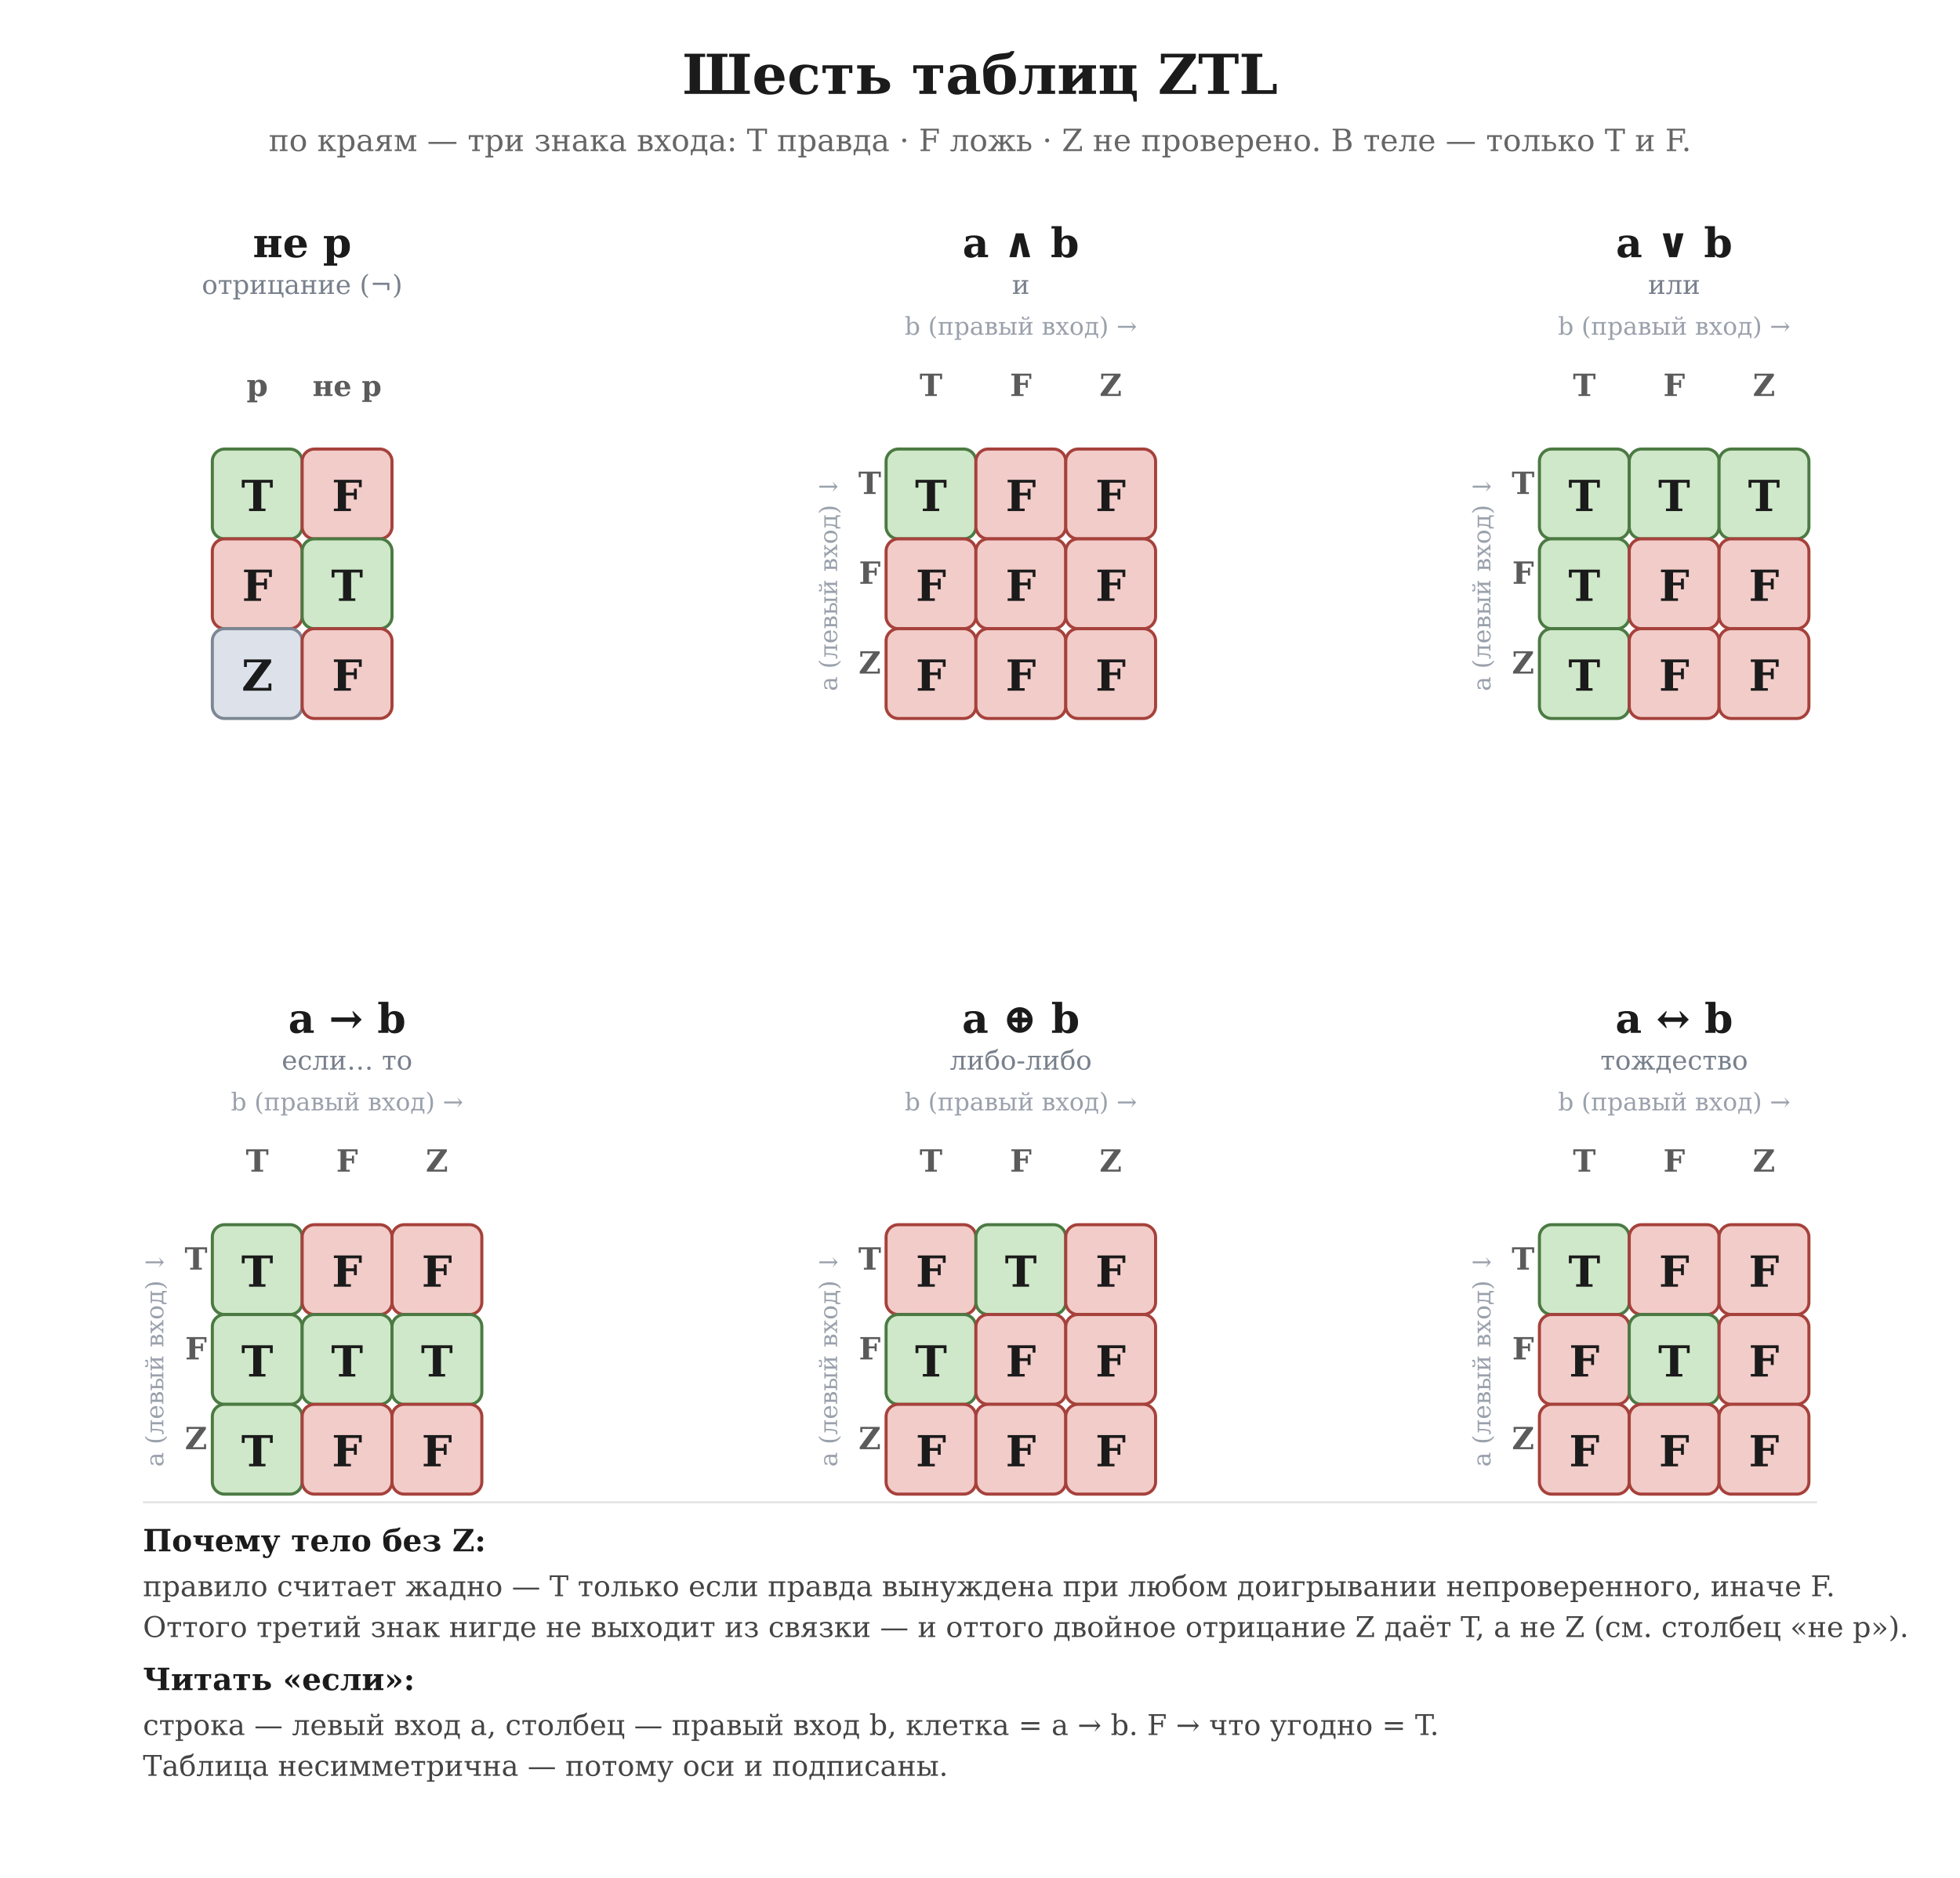
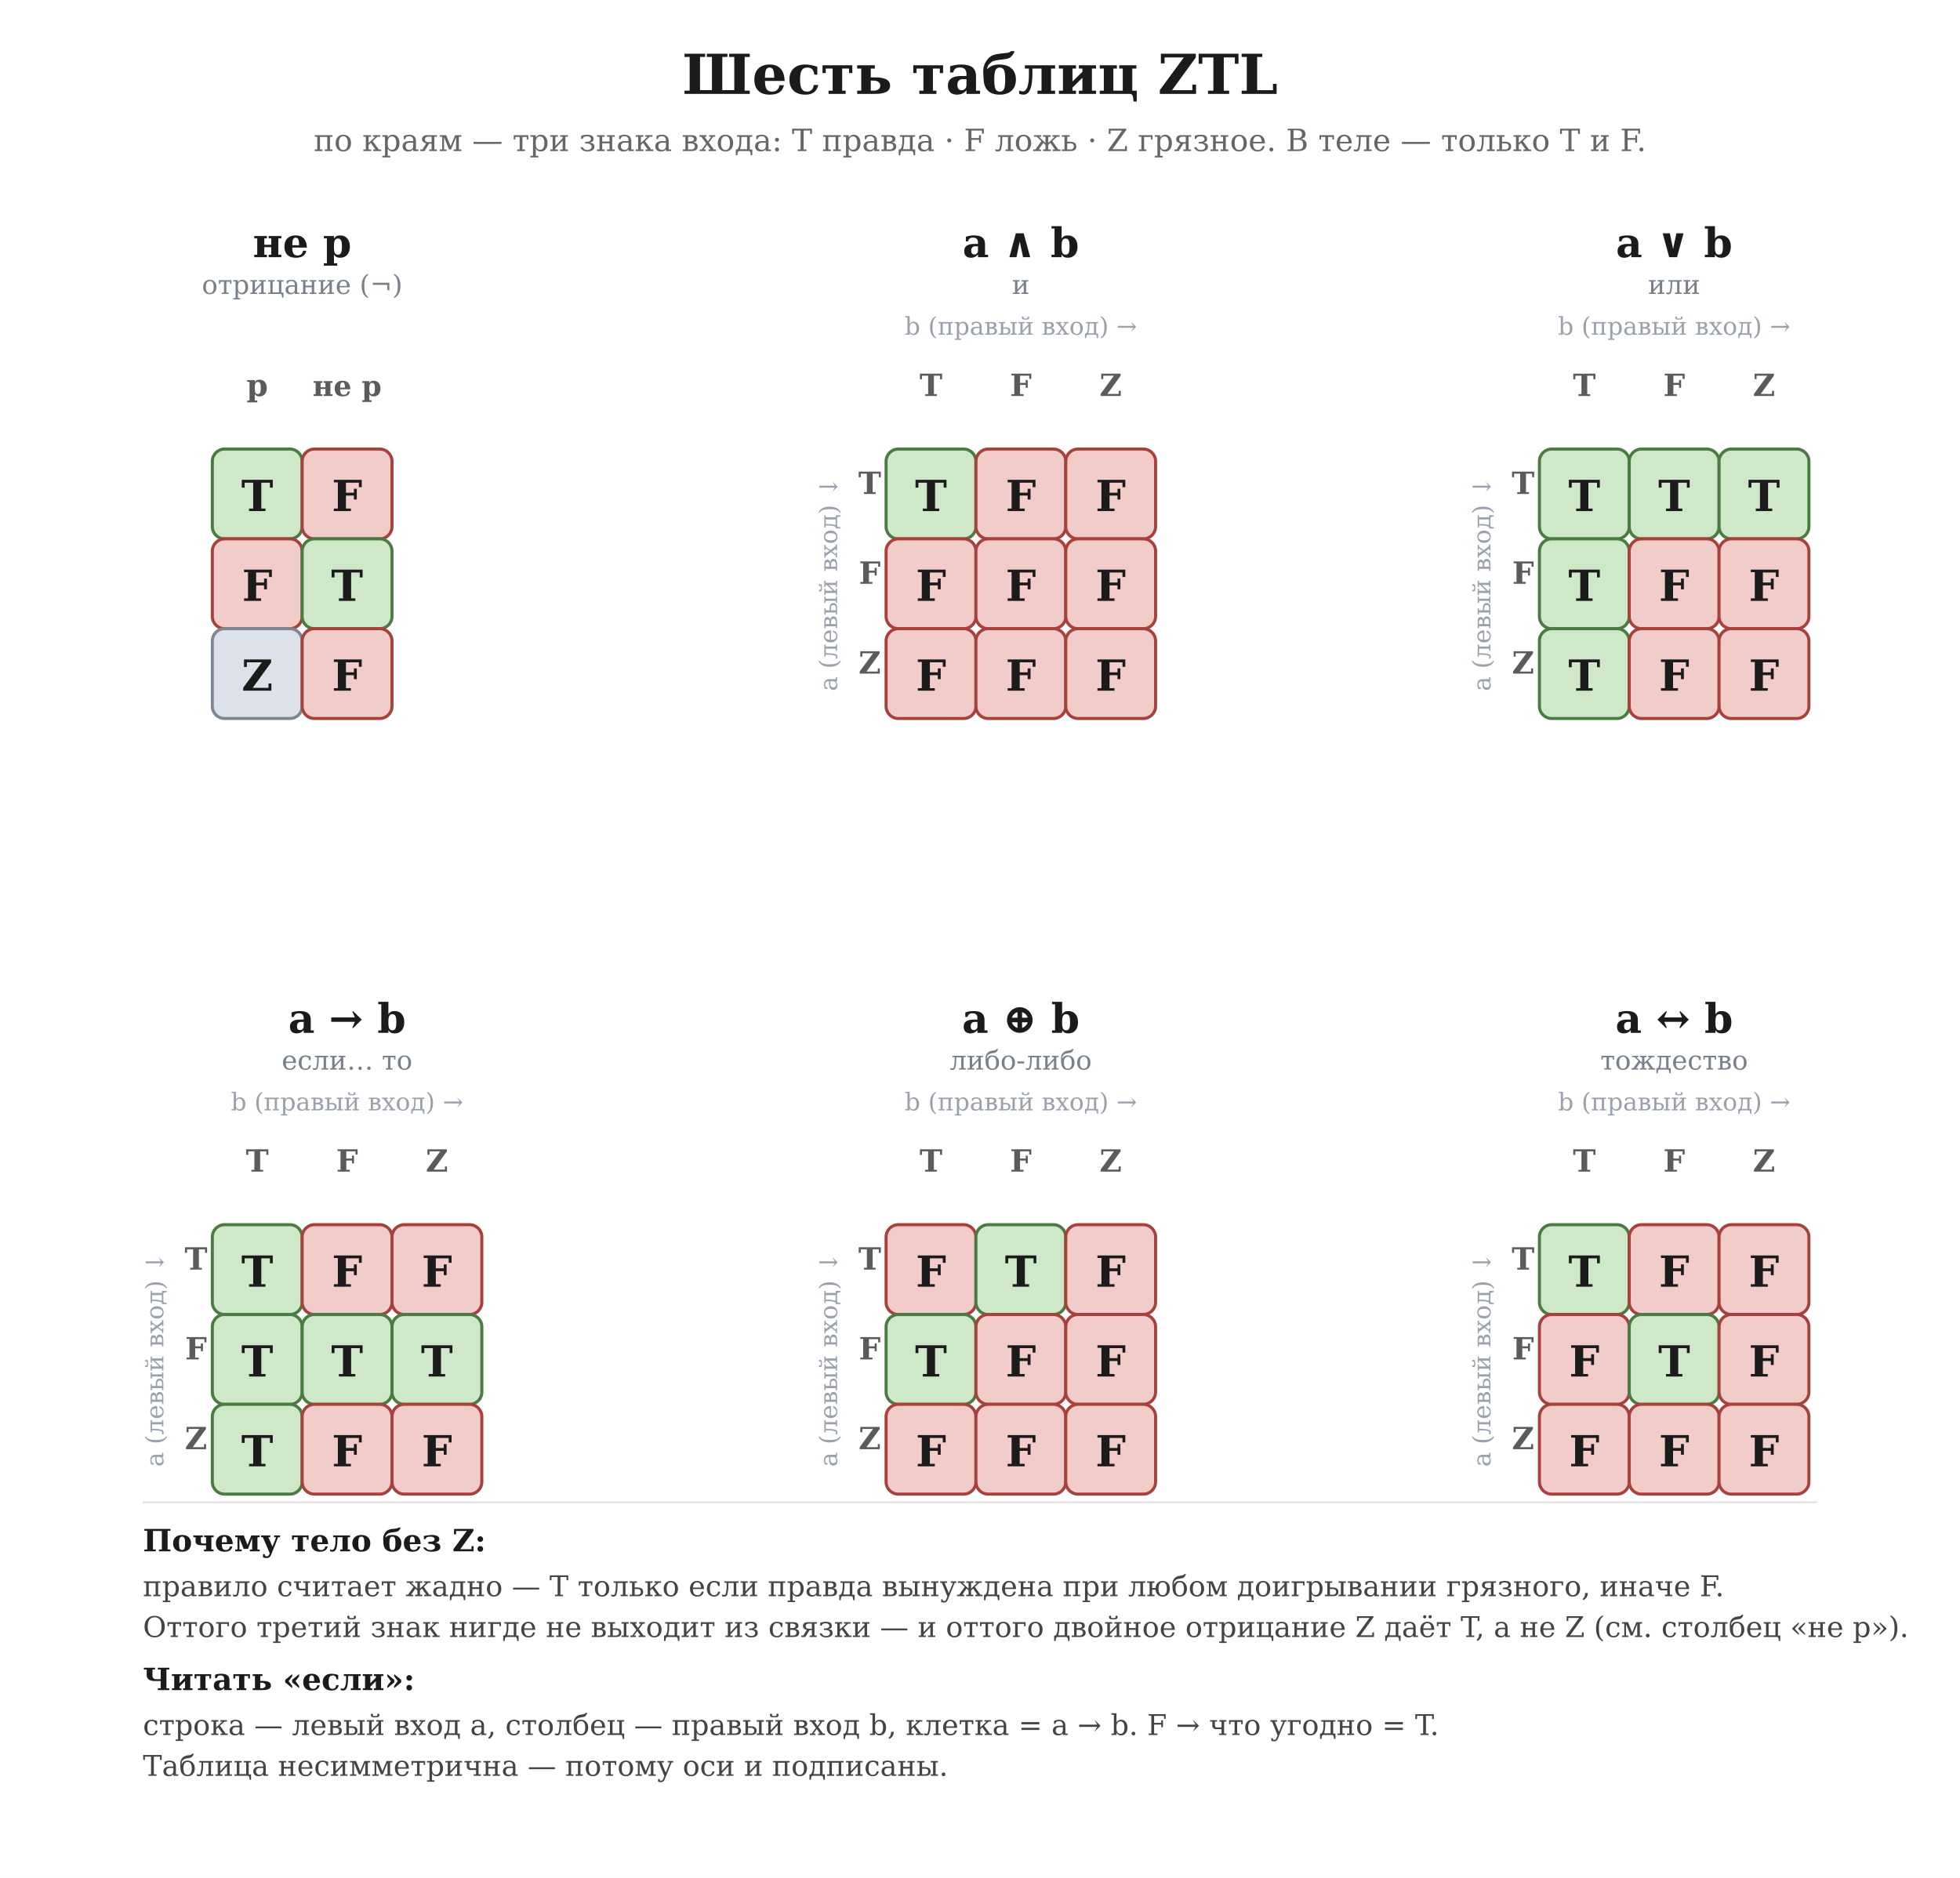
<svg xmlns="http://www.w3.org/2000/svg" viewBox="0 0 960 920" font-family="Georgia,'DejaVu Serif',serif">
  <rect width="960" height="920" fill="#ffffff" />
  <text x="480.0" y="46" font-size="27" fill="#1b1b1b" font-weight="700" text-anchor="middle">Шесть таблиц ZTL</text>
-   <text x="480.0" y="74" font-size="15" fill="#666" font-weight="400" text-anchor="middle">по краям — три знака входа:  T правда · F ложь · Z не проверено.  В теле — только T и F.</text>
+   <text x="480.0" y="74" font-size="15" fill="#666" font-weight="400" text-anchor="middle">по краям — три знака входа:  T правда · F ложь · Z грязное.  В теле — только T и F.</text>
  <text x="148" y="126" font-size="20" fill="#1b1b1b" font-weight="700" text-anchor="middle">не  p</text>
  <text x="148" y="144" font-size="13" fill="#78808c" font-weight="400" text-anchor="middle">отрицание (¬)</text>
  <text x="126.0" y="194.0" font-size="15" fill="#5b5b5b" font-weight="600" text-anchor="middle">p</text>
  <text x="170.0" y="194.0" font-size="14" fill="#5b5b5b" font-weight="600" text-anchor="middle">не p</text>
  <rect x="104" y="220" width="44" height="44" rx="6" fill="#cfe8c9" stroke="#4b7a43" stroke-width="1.5" />
  <text x="126.0" y="243.0" font-size="21" font-weight="600" fill="#1b1b1b" text-anchor="middle" dominant-baseline="central">T</text>
  <rect x="148" y="220" width="44" height="44" rx="6" fill="#f2ccc9" stroke="#a6413b" stroke-width="1.5" />
  <text x="170.0" y="243.0" font-size="21" font-weight="600" fill="#1b1b1b" text-anchor="middle" dominant-baseline="central">F</text>
  <rect x="104" y="264" width="44" height="44" rx="6" fill="#f2ccc9" stroke="#a6413b" stroke-width="1.5" />
  <text x="126.0" y="287.0" font-size="21" font-weight="600" fill="#1b1b1b" text-anchor="middle" dominant-baseline="central">F</text>
  <rect x="148" y="264" width="44" height="44" rx="6" fill="#cfe8c9" stroke="#4b7a43" stroke-width="1.5" />
  <text x="170.0" y="287.0" font-size="21" font-weight="600" fill="#1b1b1b" text-anchor="middle" dominant-baseline="central">T</text>
  <rect x="104" y="308" width="44" height="44" rx="6" fill="#dde2ea" stroke="#7d8794" stroke-width="1.5" />
  <text x="126.0" y="331.0" font-size="21" font-weight="600" fill="#1b1b1b" text-anchor="middle" dominant-baseline="central">Z</text>
  <rect x="148" y="308" width="44" height="44" rx="6" fill="#f2ccc9" stroke="#a6413b" stroke-width="1.5" />
  <text x="170.0" y="331.0" font-size="21" font-weight="600" fill="#1b1b1b" text-anchor="middle" dominant-baseline="central">F</text>
  <text x="500.0" y="126" font-size="20" fill="#1b1b1b" font-weight="700" text-anchor="middle">a ∧ b</text>
  <text x="500.0" y="144" font-size="13" fill="#78808c" font-weight="400" text-anchor="middle">и</text>
  <text x="500.0" y="164" font-size="12" fill="#9aa1ac" font-weight="400" text-anchor="middle">b  (правый вход) →</text>
  <text x="456.0" y="194.0" font-size="15" fill="#5b5b5b" font-weight="600" text-anchor="middle">T</text>
  <text x="500.0" y="194.0" font-size="15" fill="#5b5b5b" font-weight="600" text-anchor="middle">F</text>
  <text x="544.0" y="194.0" font-size="15" fill="#5b5b5b" font-weight="600" text-anchor="middle">Z</text>
  <text x="410" y="286.0" font-size="12" fill="#9aa1ac" text-anchor="middle" transform="rotate(-90 410 286.0)">a (левый вход) ↓</text>
  <text x="426" y="242.0" font-size="15" fill="#5b5b5b" font-weight="600" text-anchor="middle">T</text>
  <rect x="434" y="220" width="44" height="44" rx="6" fill="#cfe8c9" stroke="#4b7a43" stroke-width="1.5" />
  <text x="456.0" y="243.0" font-size="21" font-weight="600" fill="#1b1b1b" text-anchor="middle" dominant-baseline="central">T</text>
  <rect x="478" y="220" width="44" height="44" rx="6" fill="#f2ccc9" stroke="#a6413b" stroke-width="1.5" />
  <text x="500.0" y="243.0" font-size="21" font-weight="600" fill="#1b1b1b" text-anchor="middle" dominant-baseline="central">F</text>
  <rect x="522" y="220" width="44" height="44" rx="6" fill="#f2ccc9" stroke="#a6413b" stroke-width="1.5" />
  <text x="544.0" y="243.0" font-size="21" font-weight="600" fill="#1b1b1b" text-anchor="middle" dominant-baseline="central">F</text>
  <text x="426" y="286.0" font-size="15" fill="#5b5b5b" font-weight="600" text-anchor="middle">F</text>
  <rect x="434" y="264" width="44" height="44" rx="6" fill="#f2ccc9" stroke="#a6413b" stroke-width="1.5" />
  <text x="456.0" y="287.0" font-size="21" font-weight="600" fill="#1b1b1b" text-anchor="middle" dominant-baseline="central">F</text>
  <rect x="478" y="264" width="44" height="44" rx="6" fill="#f2ccc9" stroke="#a6413b" stroke-width="1.5" />
  <text x="500.0" y="287.0" font-size="21" font-weight="600" fill="#1b1b1b" text-anchor="middle" dominant-baseline="central">F</text>
  <rect x="522" y="264" width="44" height="44" rx="6" fill="#f2ccc9" stroke="#a6413b" stroke-width="1.5" />
  <text x="544.0" y="287.0" font-size="21" font-weight="600" fill="#1b1b1b" text-anchor="middle" dominant-baseline="central">F</text>
  <text x="426" y="330.0" font-size="15" fill="#5b5b5b" font-weight="600" text-anchor="middle">Z</text>
  <rect x="434" y="308" width="44" height="44" rx="6" fill="#f2ccc9" stroke="#a6413b" stroke-width="1.5" />
  <text x="456.0" y="331.0" font-size="21" font-weight="600" fill="#1b1b1b" text-anchor="middle" dominant-baseline="central">F</text>
  <rect x="478" y="308" width="44" height="44" rx="6" fill="#f2ccc9" stroke="#a6413b" stroke-width="1.5" />
  <text x="500.0" y="331.0" font-size="21" font-weight="600" fill="#1b1b1b" text-anchor="middle" dominant-baseline="central">F</text>
  <rect x="522" y="308" width="44" height="44" rx="6" fill="#f2ccc9" stroke="#a6413b" stroke-width="1.5" />
  <text x="544.0" y="331.0" font-size="21" font-weight="600" fill="#1b1b1b" text-anchor="middle" dominant-baseline="central">F</text>
  <text x="820.0" y="126" font-size="20" fill="#1b1b1b" font-weight="700" text-anchor="middle">a ∨ b</text>
  <text x="820.0" y="144" font-size="13" fill="#78808c" font-weight="400" text-anchor="middle">или</text>
  <text x="820.0" y="164" font-size="12" fill="#9aa1ac" font-weight="400" text-anchor="middle">b  (правый вход) →</text>
  <text x="776.0" y="194.0" font-size="15" fill="#5b5b5b" font-weight="600" text-anchor="middle">T</text>
  <text x="820.0" y="194.0" font-size="15" fill="#5b5b5b" font-weight="600" text-anchor="middle">F</text>
  <text x="864.0" y="194.0" font-size="15" fill="#5b5b5b" font-weight="600" text-anchor="middle">Z</text>
  <text x="730" y="286.0" font-size="12" fill="#9aa1ac" text-anchor="middle" transform="rotate(-90 730 286.0)">a (левый вход) ↓</text>
  <text x="746" y="242.0" font-size="15" fill="#5b5b5b" font-weight="600" text-anchor="middle">T</text>
  <rect x="754" y="220" width="44" height="44" rx="6" fill="#cfe8c9" stroke="#4b7a43" stroke-width="1.5" />
  <text x="776.0" y="243.0" font-size="21" font-weight="600" fill="#1b1b1b" text-anchor="middle" dominant-baseline="central">T</text>
  <rect x="798" y="220" width="44" height="44" rx="6" fill="#cfe8c9" stroke="#4b7a43" stroke-width="1.5" />
  <text x="820.0" y="243.0" font-size="21" font-weight="600" fill="#1b1b1b" text-anchor="middle" dominant-baseline="central">T</text>
  <rect x="842" y="220" width="44" height="44" rx="6" fill="#cfe8c9" stroke="#4b7a43" stroke-width="1.5" />
  <text x="864.0" y="243.0" font-size="21" font-weight="600" fill="#1b1b1b" text-anchor="middle" dominant-baseline="central">T</text>
  <text x="746" y="286.0" font-size="15" fill="#5b5b5b" font-weight="600" text-anchor="middle">F</text>
  <rect x="754" y="264" width="44" height="44" rx="6" fill="#cfe8c9" stroke="#4b7a43" stroke-width="1.5" />
  <text x="776.0" y="287.0" font-size="21" font-weight="600" fill="#1b1b1b" text-anchor="middle" dominant-baseline="central">T</text>
  <rect x="798" y="264" width="44" height="44" rx="6" fill="#f2ccc9" stroke="#a6413b" stroke-width="1.5" />
  <text x="820.0" y="287.0" font-size="21" font-weight="600" fill="#1b1b1b" text-anchor="middle" dominant-baseline="central">F</text>
  <rect x="842" y="264" width="44" height="44" rx="6" fill="#f2ccc9" stroke="#a6413b" stroke-width="1.5" />
  <text x="864.0" y="287.0" font-size="21" font-weight="600" fill="#1b1b1b" text-anchor="middle" dominant-baseline="central">F</text>
  <text x="746" y="330.0" font-size="15" fill="#5b5b5b" font-weight="600" text-anchor="middle">Z</text>
  <rect x="754" y="308" width="44" height="44" rx="6" fill="#cfe8c9" stroke="#4b7a43" stroke-width="1.5" />
  <text x="776.0" y="331.0" font-size="21" font-weight="600" fill="#1b1b1b" text-anchor="middle" dominant-baseline="central">T</text>
  <rect x="798" y="308" width="44" height="44" rx="6" fill="#f2ccc9" stroke="#a6413b" stroke-width="1.5" />
  <text x="820.0" y="331.0" font-size="21" font-weight="600" fill="#1b1b1b" text-anchor="middle" dominant-baseline="central">F</text>
  <rect x="842" y="308" width="44" height="44" rx="6" fill="#f2ccc9" stroke="#a6413b" stroke-width="1.5" />
  <text x="864.0" y="331.0" font-size="21" font-weight="600" fill="#1b1b1b" text-anchor="middle" dominant-baseline="central">F</text>
  <text x="170.0" y="506" font-size="20" fill="#1b1b1b" font-weight="700" text-anchor="middle">a → b</text>
  <text x="170.0" y="524" font-size="13" fill="#78808c" font-weight="400" text-anchor="middle">если… то</text>
  <text x="170.0" y="544" font-size="12" fill="#9aa1ac" font-weight="400" text-anchor="middle">b  (правый вход) →</text>
  <text x="126.0" y="574.0" font-size="15" fill="#5b5b5b" font-weight="600" text-anchor="middle">T</text>
  <text x="170.0" y="574.0" font-size="15" fill="#5b5b5b" font-weight="600" text-anchor="middle">F</text>
  <text x="214.0" y="574.0" font-size="15" fill="#5b5b5b" font-weight="600" text-anchor="middle">Z</text>
  <text x="80" y="666.0" font-size="12" fill="#9aa1ac" text-anchor="middle" transform="rotate(-90 80 666.0)">a (левый вход) ↓</text>
  <text x="96" y="622.0" font-size="15" fill="#5b5b5b" font-weight="600" text-anchor="middle">T</text>
  <rect x="104" y="600" width="44" height="44" rx="6" fill="#cfe8c9" stroke="#4b7a43" stroke-width="1.5" />
  <text x="126.0" y="623.0" font-size="21" font-weight="600" fill="#1b1b1b" text-anchor="middle" dominant-baseline="central">T</text>
  <rect x="148" y="600" width="44" height="44" rx="6" fill="#f2ccc9" stroke="#a6413b" stroke-width="1.5" />
  <text x="170.0" y="623.0" font-size="21" font-weight="600" fill="#1b1b1b" text-anchor="middle" dominant-baseline="central">F</text>
  <rect x="192" y="600" width="44" height="44" rx="6" fill="#f2ccc9" stroke="#a6413b" stroke-width="1.5" />
  <text x="214.0" y="623.0" font-size="21" font-weight="600" fill="#1b1b1b" text-anchor="middle" dominant-baseline="central">F</text>
  <text x="96" y="666.0" font-size="15" fill="#5b5b5b" font-weight="600" text-anchor="middle">F</text>
  <rect x="104" y="644" width="44" height="44" rx="6" fill="#cfe8c9" stroke="#4b7a43" stroke-width="1.5" />
  <text x="126.0" y="667.0" font-size="21" font-weight="600" fill="#1b1b1b" text-anchor="middle" dominant-baseline="central">T</text>
  <rect x="148" y="644" width="44" height="44" rx="6" fill="#cfe8c9" stroke="#4b7a43" stroke-width="1.5" />
  <text x="170.0" y="667.0" font-size="21" font-weight="600" fill="#1b1b1b" text-anchor="middle" dominant-baseline="central">T</text>
  <rect x="192" y="644" width="44" height="44" rx="6" fill="#cfe8c9" stroke="#4b7a43" stroke-width="1.5" />
  <text x="214.0" y="667.0" font-size="21" font-weight="600" fill="#1b1b1b" text-anchor="middle" dominant-baseline="central">T</text>
  <text x="96" y="710.0" font-size="15" fill="#5b5b5b" font-weight="600" text-anchor="middle">Z</text>
  <rect x="104" y="688" width="44" height="44" rx="6" fill="#cfe8c9" stroke="#4b7a43" stroke-width="1.5" />
  <text x="126.0" y="711.0" font-size="21" font-weight="600" fill="#1b1b1b" text-anchor="middle" dominant-baseline="central">T</text>
  <rect x="148" y="688" width="44" height="44" rx="6" fill="#f2ccc9" stroke="#a6413b" stroke-width="1.5" />
  <text x="170.0" y="711.0" font-size="21" font-weight="600" fill="#1b1b1b" text-anchor="middle" dominant-baseline="central">F</text>
  <rect x="192" y="688" width="44" height="44" rx="6" fill="#f2ccc9" stroke="#a6413b" stroke-width="1.5" />
  <text x="214.0" y="711.0" font-size="21" font-weight="600" fill="#1b1b1b" text-anchor="middle" dominant-baseline="central">F</text>
  <text x="500.0" y="506" font-size="20" fill="#1b1b1b" font-weight="700" text-anchor="middle">a ⊕ b</text>
  <text x="500.0" y="524" font-size="13" fill="#78808c" font-weight="400" text-anchor="middle">либо-либо</text>
  <text x="500.0" y="544" font-size="12" fill="#9aa1ac" font-weight="400" text-anchor="middle">b  (правый вход) →</text>
  <text x="456.0" y="574.0" font-size="15" fill="#5b5b5b" font-weight="600" text-anchor="middle">T</text>
  <text x="500.0" y="574.0" font-size="15" fill="#5b5b5b" font-weight="600" text-anchor="middle">F</text>
  <text x="544.0" y="574.0" font-size="15" fill="#5b5b5b" font-weight="600" text-anchor="middle">Z</text>
  <text x="410" y="666.0" font-size="12" fill="#9aa1ac" text-anchor="middle" transform="rotate(-90 410 666.0)">a (левый вход) ↓</text>
  <text x="426" y="622.0" font-size="15" fill="#5b5b5b" font-weight="600" text-anchor="middle">T</text>
  <rect x="434" y="600" width="44" height="44" rx="6" fill="#f2ccc9" stroke="#a6413b" stroke-width="1.5" />
  <text x="456.0" y="623.0" font-size="21" font-weight="600" fill="#1b1b1b" text-anchor="middle" dominant-baseline="central">F</text>
  <rect x="478" y="600" width="44" height="44" rx="6" fill="#cfe8c9" stroke="#4b7a43" stroke-width="1.5" />
  <text x="500.0" y="623.0" font-size="21" font-weight="600" fill="#1b1b1b" text-anchor="middle" dominant-baseline="central">T</text>
  <rect x="522" y="600" width="44" height="44" rx="6" fill="#f2ccc9" stroke="#a6413b" stroke-width="1.5" />
  <text x="544.0" y="623.0" font-size="21" font-weight="600" fill="#1b1b1b" text-anchor="middle" dominant-baseline="central">F</text>
  <text x="426" y="666.0" font-size="15" fill="#5b5b5b" font-weight="600" text-anchor="middle">F</text>
  <rect x="434" y="644" width="44" height="44" rx="6" fill="#cfe8c9" stroke="#4b7a43" stroke-width="1.5" />
  <text x="456.0" y="667.0" font-size="21" font-weight="600" fill="#1b1b1b" text-anchor="middle" dominant-baseline="central">T</text>
  <rect x="478" y="644" width="44" height="44" rx="6" fill="#f2ccc9" stroke="#a6413b" stroke-width="1.5" />
  <text x="500.0" y="667.0" font-size="21" font-weight="600" fill="#1b1b1b" text-anchor="middle" dominant-baseline="central">F</text>
  <rect x="522" y="644" width="44" height="44" rx="6" fill="#f2ccc9" stroke="#a6413b" stroke-width="1.5" />
  <text x="544.0" y="667.0" font-size="21" font-weight="600" fill="#1b1b1b" text-anchor="middle" dominant-baseline="central">F</text>
  <text x="426" y="710.0" font-size="15" fill="#5b5b5b" font-weight="600" text-anchor="middle">Z</text>
  <rect x="434" y="688" width="44" height="44" rx="6" fill="#f2ccc9" stroke="#a6413b" stroke-width="1.5" />
  <text x="456.0" y="711.0" font-size="21" font-weight="600" fill="#1b1b1b" text-anchor="middle" dominant-baseline="central">F</text>
  <rect x="478" y="688" width="44" height="44" rx="6" fill="#f2ccc9" stroke="#a6413b" stroke-width="1.5" />
  <text x="500.0" y="711.0" font-size="21" font-weight="600" fill="#1b1b1b" text-anchor="middle" dominant-baseline="central">F</text>
  <rect x="522" y="688" width="44" height="44" rx="6" fill="#f2ccc9" stroke="#a6413b" stroke-width="1.5" />
  <text x="544.0" y="711.0" font-size="21" font-weight="600" fill="#1b1b1b" text-anchor="middle" dominant-baseline="central">F</text>
  <text x="820.0" y="506" font-size="20" fill="#1b1b1b" font-weight="700" text-anchor="middle">a ↔ b</text>
  <text x="820.0" y="524" font-size="13" fill="#78808c" font-weight="400" text-anchor="middle">тождество</text>
  <text x="820.0" y="544" font-size="12" fill="#9aa1ac" font-weight="400" text-anchor="middle">b  (правый вход) →</text>
  <text x="776.0" y="574.0" font-size="15" fill="#5b5b5b" font-weight="600" text-anchor="middle">T</text>
  <text x="820.0" y="574.0" font-size="15" fill="#5b5b5b" font-weight="600" text-anchor="middle">F</text>
  <text x="864.0" y="574.0" font-size="15" fill="#5b5b5b" font-weight="600" text-anchor="middle">Z</text>
  <text x="730" y="666.0" font-size="12" fill="#9aa1ac" text-anchor="middle" transform="rotate(-90 730 666.0)">a (левый вход) ↓</text>
  <text x="746" y="622.0" font-size="15" fill="#5b5b5b" font-weight="600" text-anchor="middle">T</text>
  <rect x="754" y="600" width="44" height="44" rx="6" fill="#cfe8c9" stroke="#4b7a43" stroke-width="1.5" />
  <text x="776.0" y="623.0" font-size="21" font-weight="600" fill="#1b1b1b" text-anchor="middle" dominant-baseline="central">T</text>
  <rect x="798" y="600" width="44" height="44" rx="6" fill="#f2ccc9" stroke="#a6413b" stroke-width="1.5" />
  <text x="820.0" y="623.0" font-size="21" font-weight="600" fill="#1b1b1b" text-anchor="middle" dominant-baseline="central">F</text>
  <rect x="842" y="600" width="44" height="44" rx="6" fill="#f2ccc9" stroke="#a6413b" stroke-width="1.5" />
  <text x="864.0" y="623.0" font-size="21" font-weight="600" fill="#1b1b1b" text-anchor="middle" dominant-baseline="central">F</text>
  <text x="746" y="666.0" font-size="15" fill="#5b5b5b" font-weight="600" text-anchor="middle">F</text>
  <rect x="754" y="644" width="44" height="44" rx="6" fill="#f2ccc9" stroke="#a6413b" stroke-width="1.5" />
  <text x="776.0" y="667.0" font-size="21" font-weight="600" fill="#1b1b1b" text-anchor="middle" dominant-baseline="central">F</text>
  <rect x="798" y="644" width="44" height="44" rx="6" fill="#cfe8c9" stroke="#4b7a43" stroke-width="1.5" />
  <text x="820.0" y="667.0" font-size="21" font-weight="600" fill="#1b1b1b" text-anchor="middle" dominant-baseline="central">T</text>
  <rect x="842" y="644" width="44" height="44" rx="6" fill="#f2ccc9" stroke="#a6413b" stroke-width="1.5" />
  <text x="864.0" y="667.0" font-size="21" font-weight="600" fill="#1b1b1b" text-anchor="middle" dominant-baseline="central">F</text>
  <text x="746" y="710.0" font-size="15" fill="#5b5b5b" font-weight="600" text-anchor="middle">Z</text>
  <rect x="754" y="688" width="44" height="44" rx="6" fill="#f2ccc9" stroke="#a6413b" stroke-width="1.5" />
  <text x="776.0" y="711.0" font-size="21" font-weight="600" fill="#1b1b1b" text-anchor="middle" dominant-baseline="central">F</text>
  <rect x="798" y="688" width="44" height="44" rx="6" fill="#f2ccc9" stroke="#a6413b" stroke-width="1.5" />
  <text x="820.0" y="711.0" font-size="21" font-weight="600" fill="#1b1b1b" text-anchor="middle" dominant-baseline="central">F</text>
  <rect x="842" y="688" width="44" height="44" rx="6" fill="#f2ccc9" stroke="#a6413b" stroke-width="1.5" />
  <text x="864.0" y="711.0" font-size="21" font-weight="600" fill="#1b1b1b" text-anchor="middle" dominant-baseline="central">F</text>
  <line x1="70" y1="736" x2="890" y2="736" stroke="#e3e3e3" />
  <text x="70" y="760" font-size="15" fill="#1b1b1b" font-weight="700" text-anchor="start">Почему тело без Z:</text>
-   <text x="70" y="782" font-size="14" fill="#444" font-weight="400" text-anchor="start">правило считает жадно — T только если правда вынуждена при любом доигрывании непроверенного, иначе F.</text>
+   <text x="70" y="782" font-size="14" fill="#444" font-weight="400" text-anchor="start">правило считает жадно — T только если правда вынуждена при любом доигрывании грязного, иначе F.</text>
  <text x="70" y="802" font-size="14" fill="#444" font-weight="400" text-anchor="start">Оттого третий знак нигде не выходит из связки — и оттого двойное отрицание Z даёт T, а не Z (см. столбец «не p»).</text>
  <text x="70" y="828" font-size="15" fill="#1b1b1b" font-weight="700" text-anchor="start">Читать «если»:</text>
  <text x="70" y="850" font-size="14" fill="#444" font-weight="400" text-anchor="start">строка — левый вход a, столбец — правый вход b, клетка = a → b. F → что угодно = T.</text>
  <text x="70" y="870" font-size="14" fill="#444" font-weight="400" text-anchor="start">Таблица несимметрична — потому оси и подписаны.</text>
</svg>
